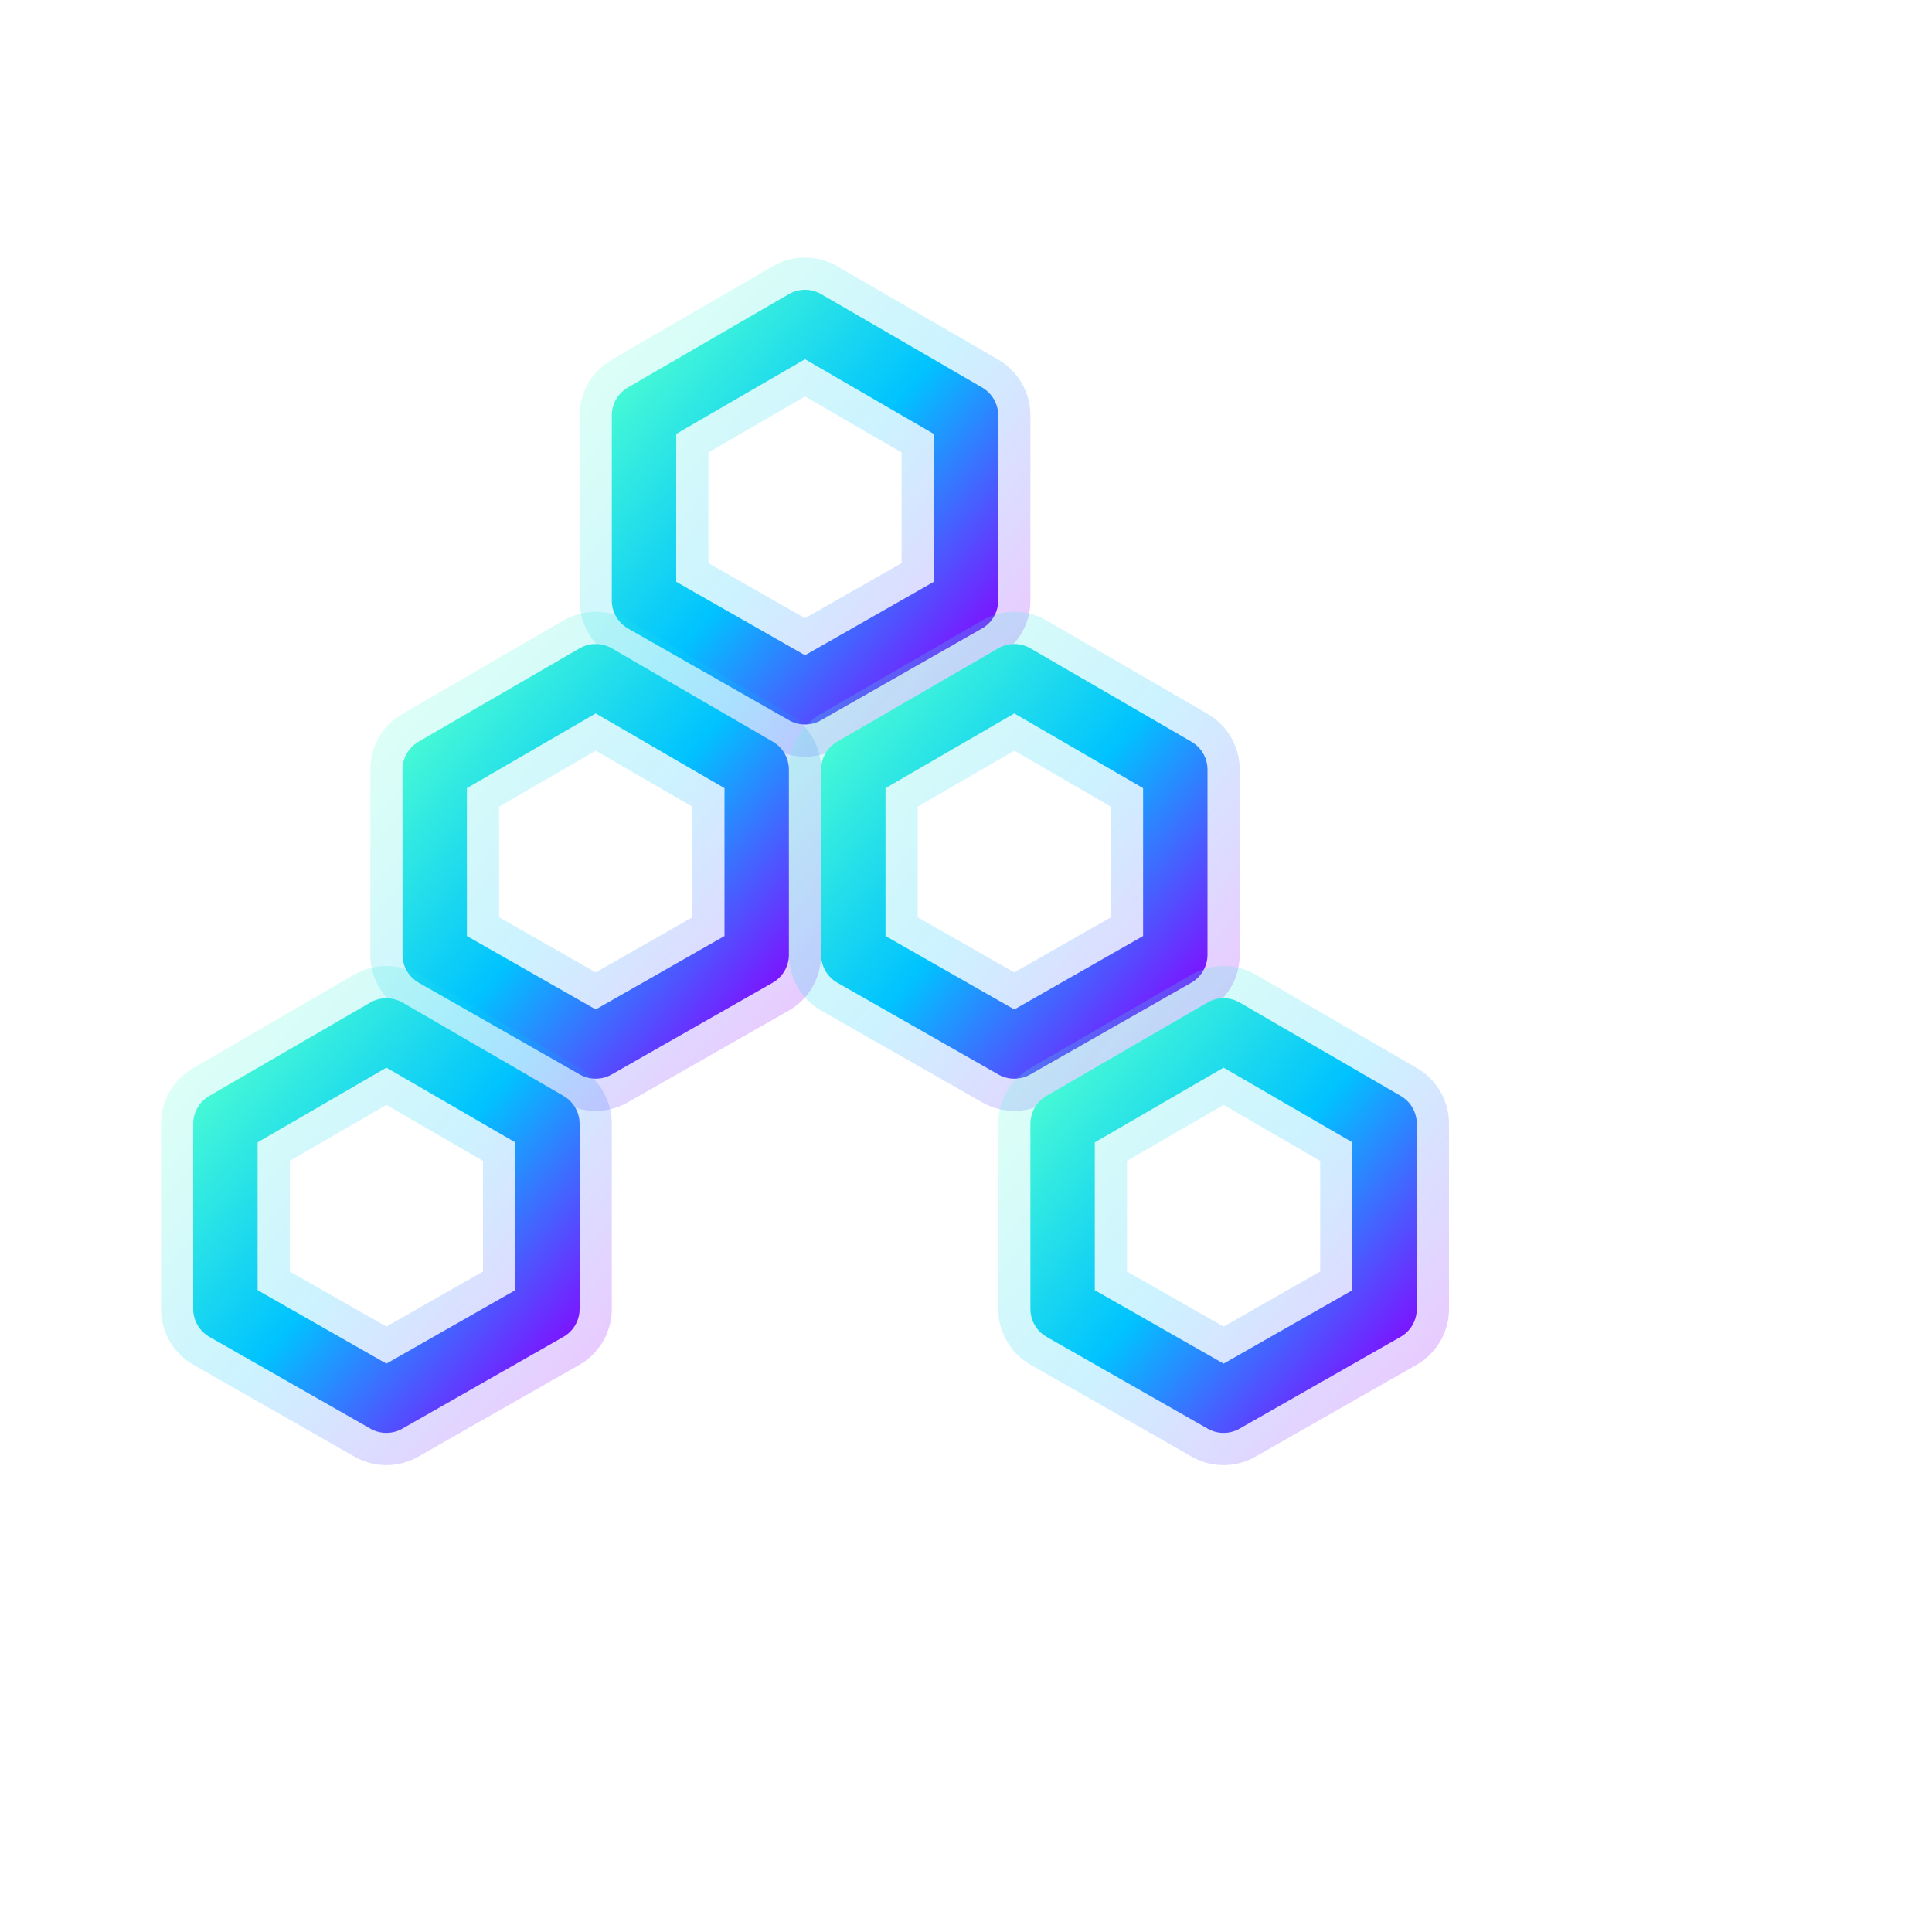
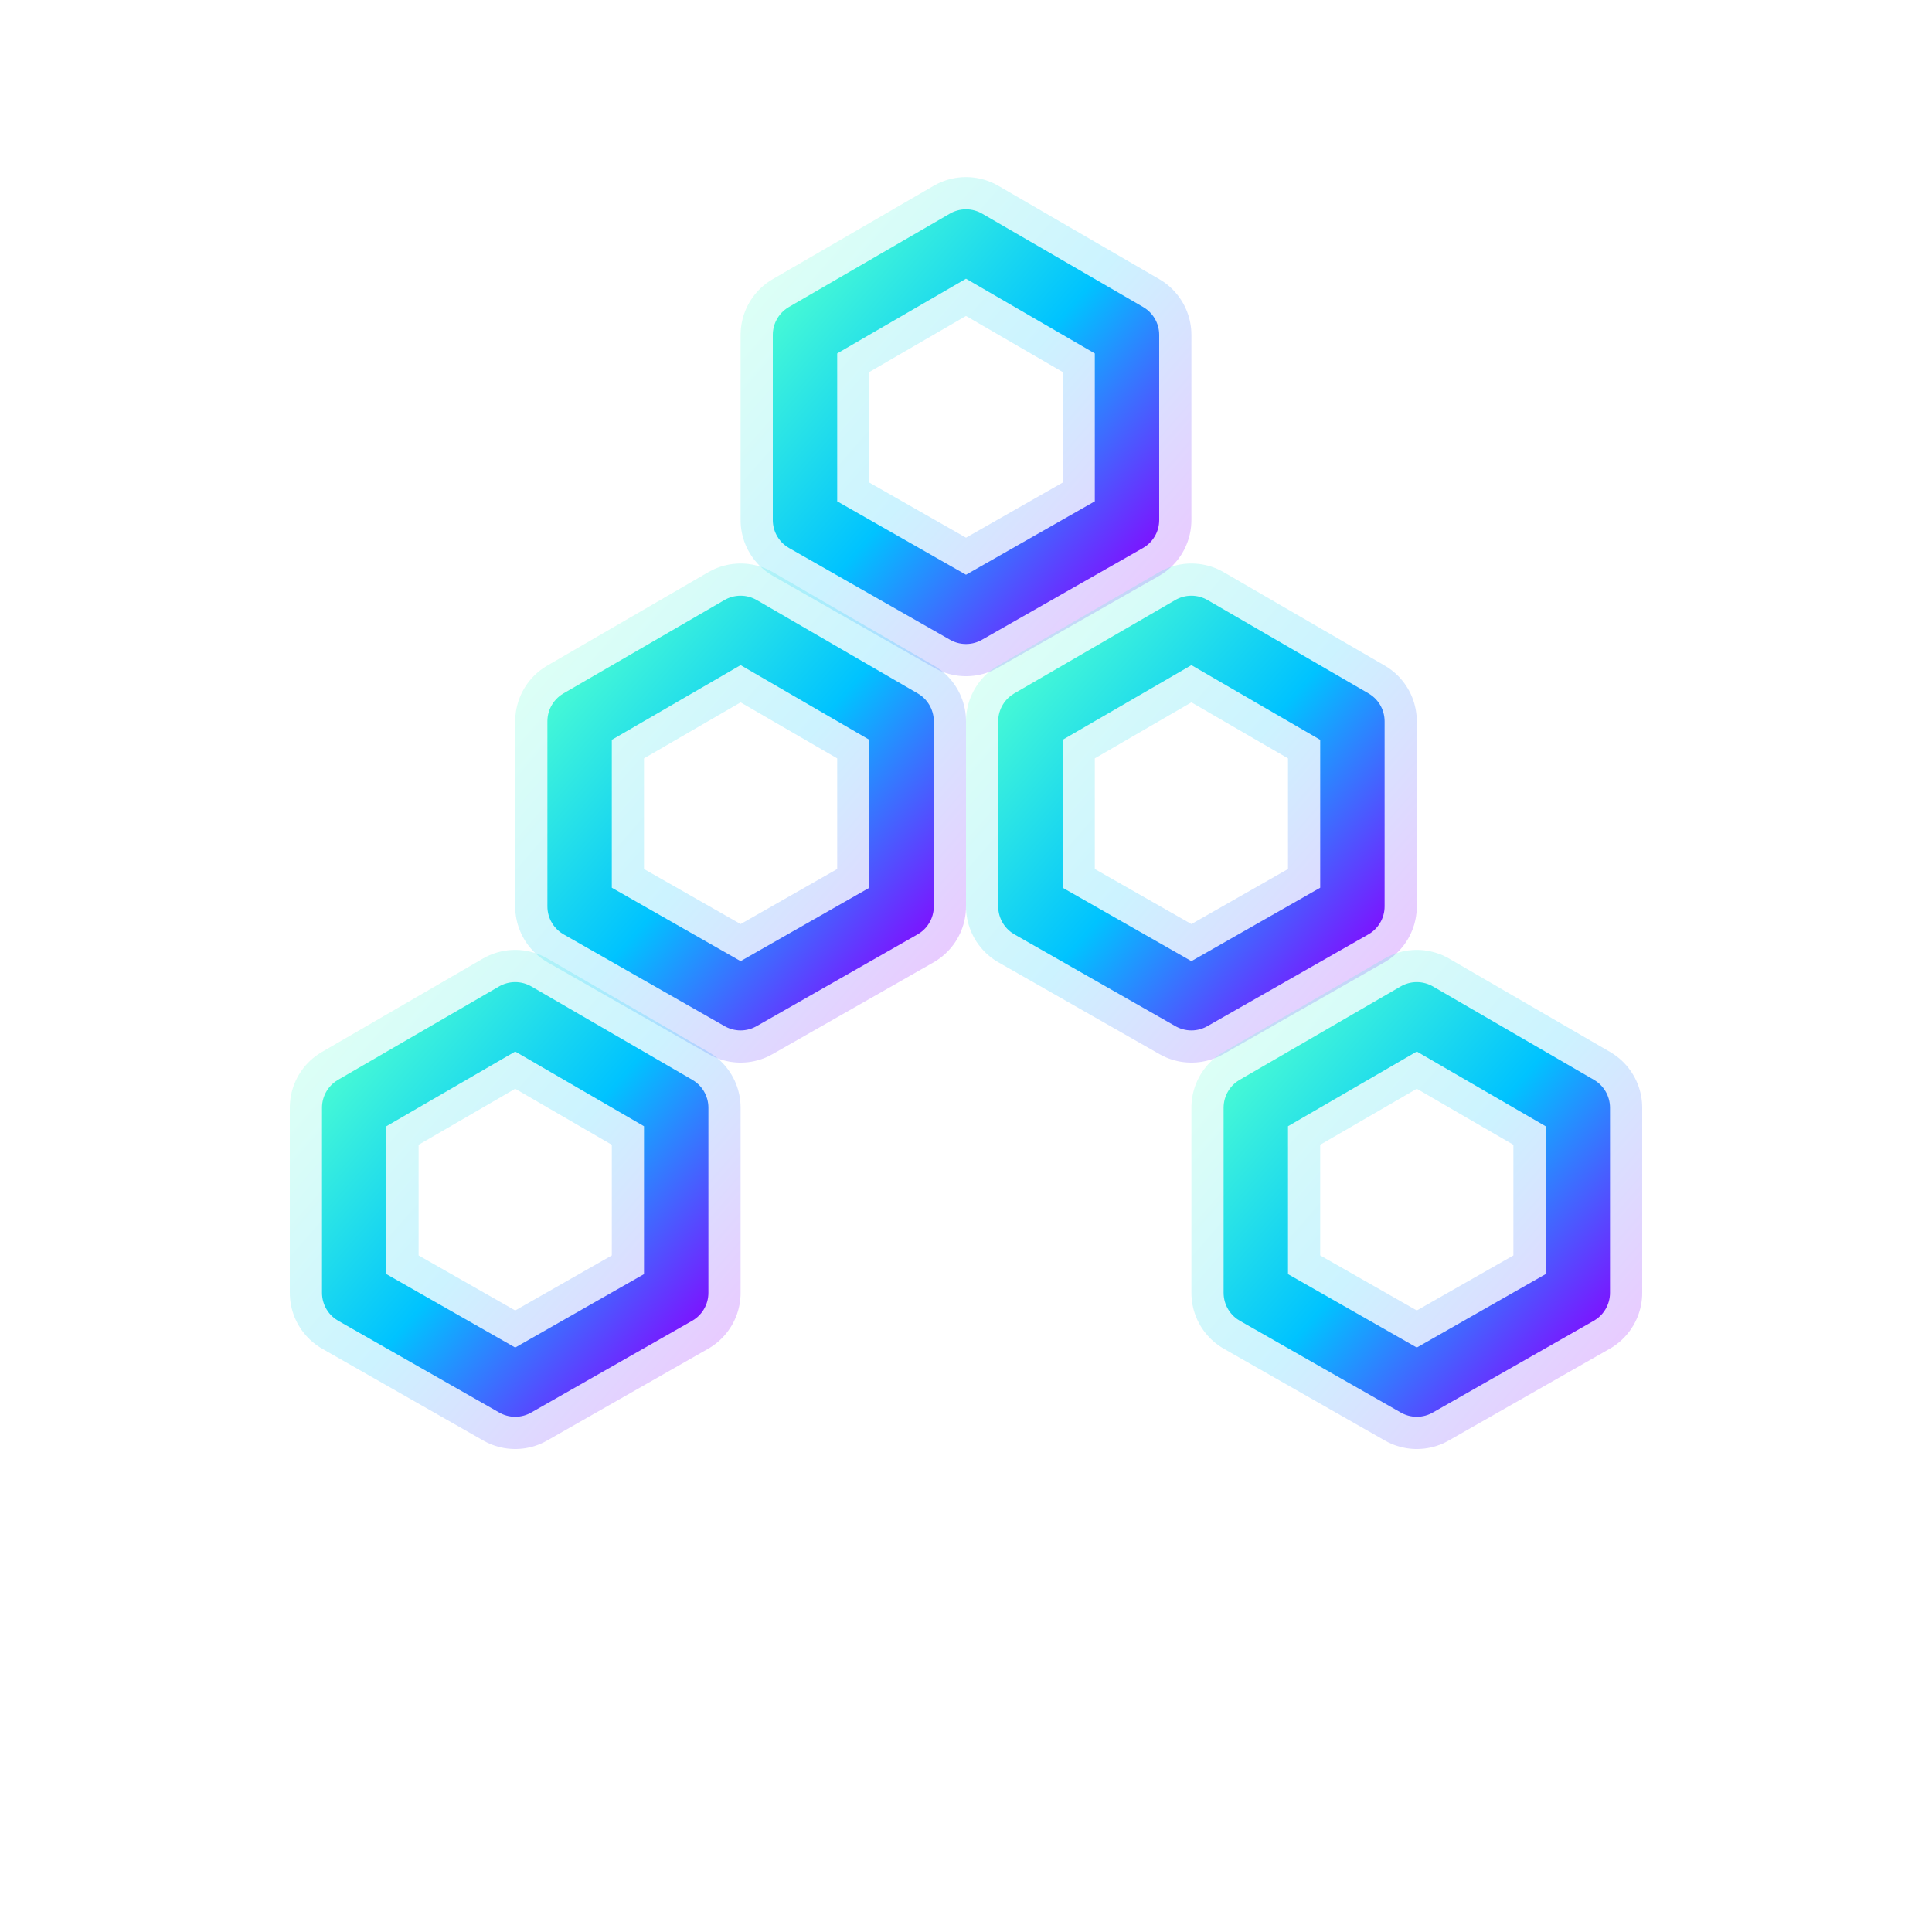
<svg xmlns="http://www.w3.org/2000/svg" xmlns:xlink="http://www.w3.org/1999/xlink" viewBox="0 0 120 120">
  <defs>
    <polygon id="hex" points="10,0 20,5.8 20,17.3 10,23 0,17.3 0,5.8" />
    <linearGradient id="neon" x1="0" y1="0" x2="1" y2="1">
      <stop offset="0%" stop-color="#4EFFD1" />
      <stop offset="50%" stop-color="#00C3FF" />
      <stop offset="100%" stop-color="#8A00FF" />
    </linearGradient>
  </defs>
  <g fill="none" stroke-linejoin="round">
-     <use xlink:href="#hex" x="40" y="20" stroke="url(#neon)" stroke-width="4" />
-     <use xlink:href="#hex" x="40" y="20" stroke="url(#neon)" stroke-width="8" opacity="0.2" />
-     <use xlink:href="#hex" x="27" y="42" stroke="url(#neon)" stroke-width="4" />
-     <use xlink:href="#hex" x="27" y="42" stroke="url(#neon)" stroke-width="8" opacity="0.2" />
-     <use xlink:href="#hex" x="53" y="42" stroke="url(#neon)" stroke-width="4" />
-     <use xlink:href="#hex" x="53" y="42" stroke="url(#neon)" stroke-width="8" opacity="0.2" />
-     <use xlink:href="#hex" x="14" y="64" stroke="url(#neon)" stroke-width="4" />
-     <use xlink:href="#hex" x="14" y="64" stroke="url(#neon)" stroke-width="8" opacity="0.2" />
-     <use xlink:href="#hex" x="66" y="64" stroke="url(#neon)" stroke-width="4" />
-     <use xlink:href="#hex" x="66" y="64" stroke="url(#neon)" stroke-width="8" opacity="0.2" />
+     <use xlink:href="#hex" x="50" y="15" stroke="url(#neon)" stroke-width="4" />
+     <use xlink:href="#hex" x="50" y="15" stroke="url(#neon)" stroke-width="8" opacity="0.2" />
+     <use xlink:href="#hex" x="36" y="39" stroke="url(#neon)" stroke-width="4" />
+     <use xlink:href="#hex" x="36" y="39" stroke="url(#neon)" stroke-width="8" opacity="0.2" />
+     <use xlink:href="#hex" x="64" y="39" stroke="url(#neon)" stroke-width="4" />
+     <use xlink:href="#hex" x="64" y="39" stroke="url(#neon)" stroke-width="8" opacity="0.2" />
+     <use xlink:href="#hex" x="22" y="63" stroke="url(#neon)" stroke-width="4" />
+     <use xlink:href="#hex" x="22" y="63" stroke="url(#neon)" stroke-width="8" opacity="0.2" />
+     <use xlink:href="#hex" x="78" y="63" stroke="url(#neon)" stroke-width="4" />
+     <use xlink:href="#hex" x="78" y="63" stroke="url(#neon)" stroke-width="8" opacity="0.2" />
  </g>
</svg>
